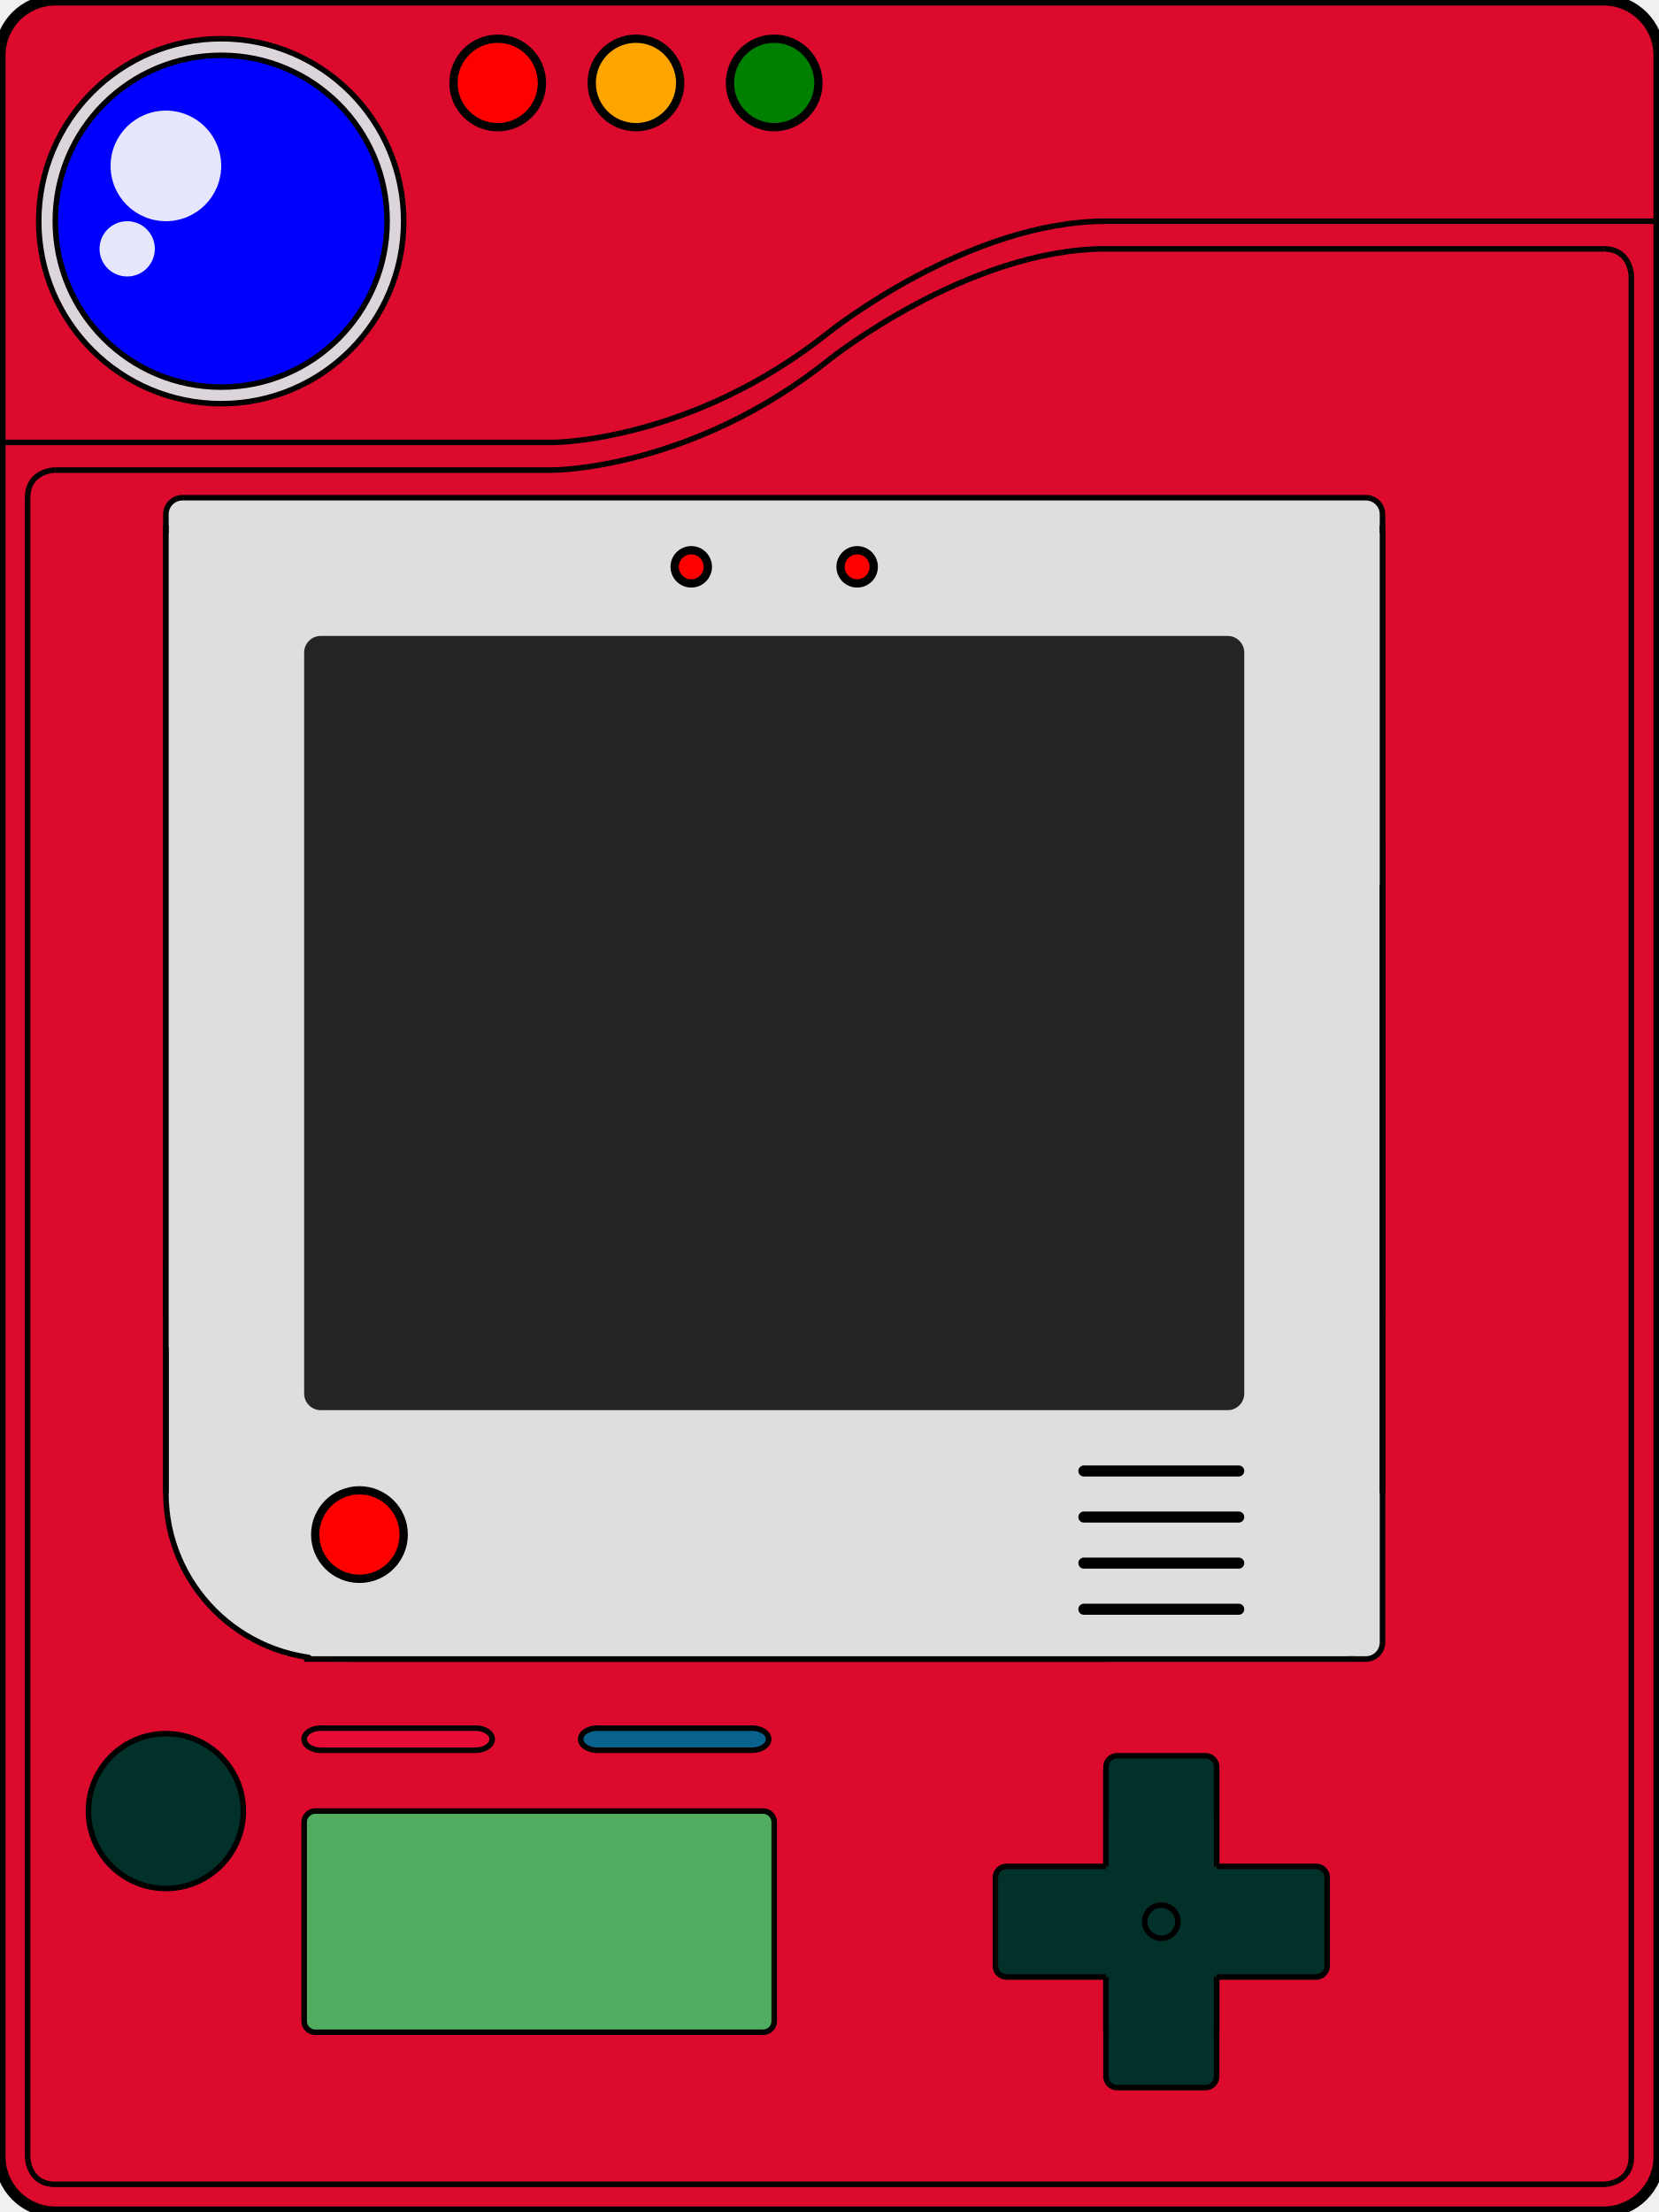
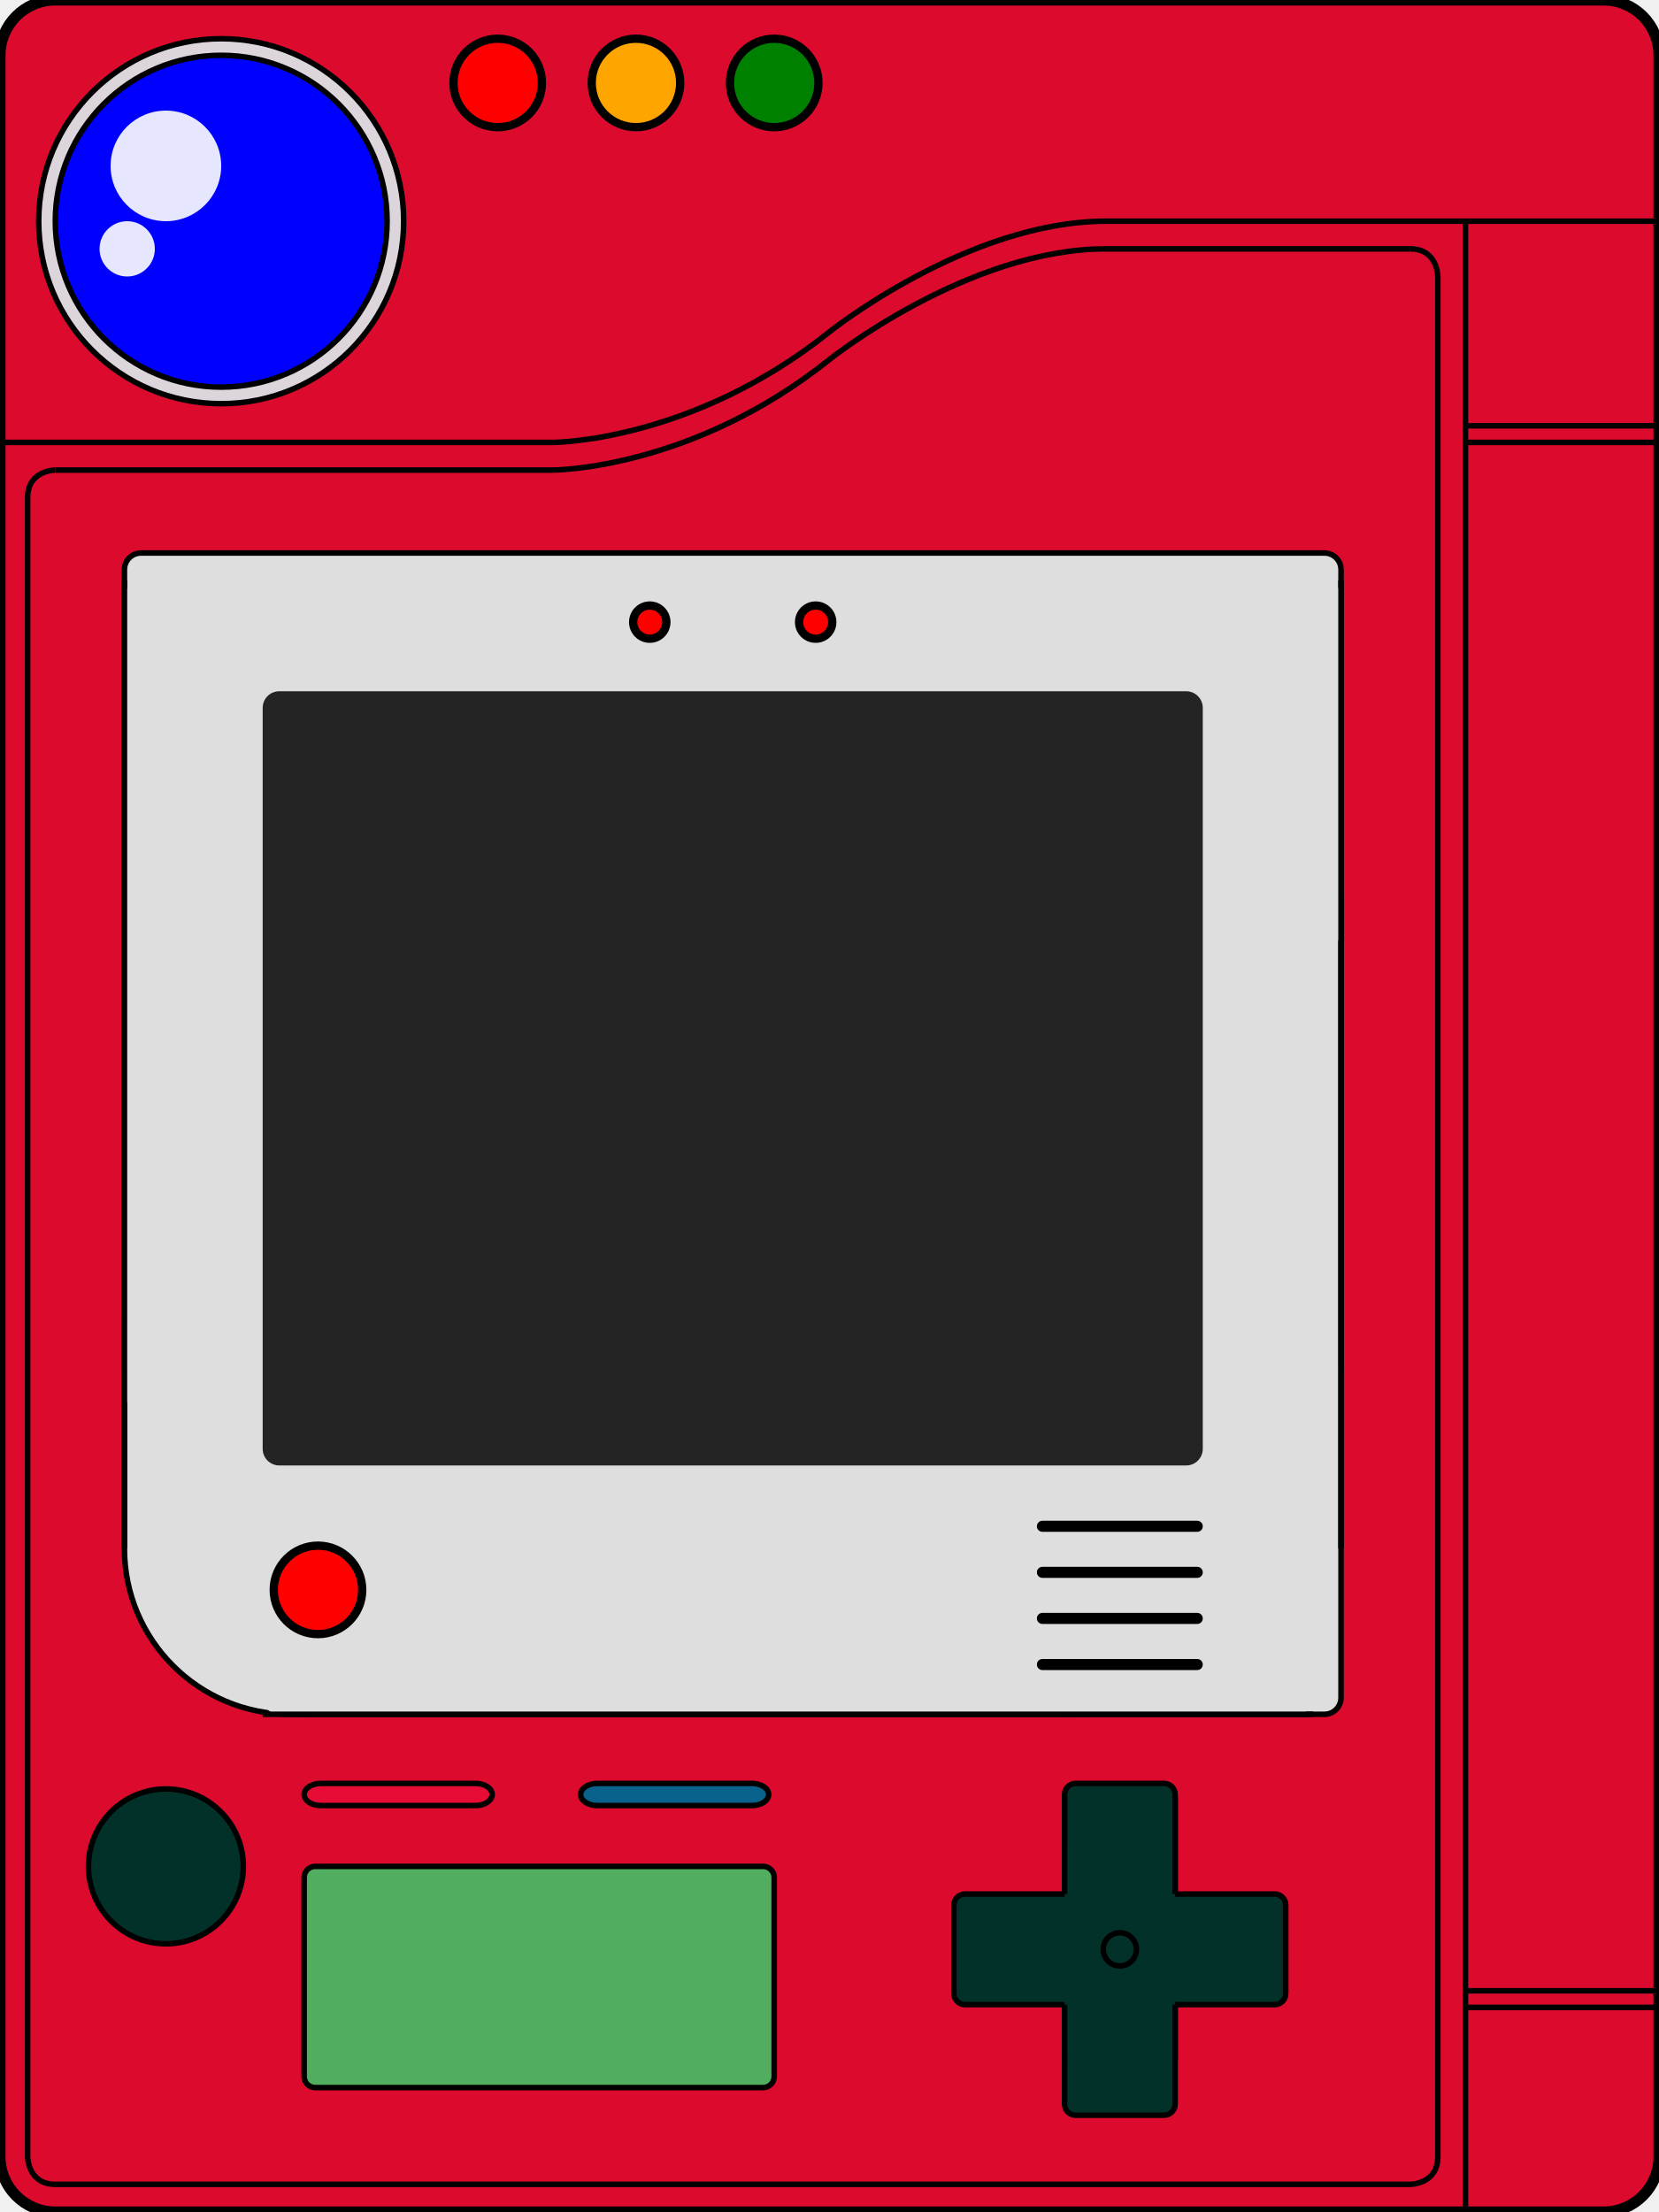
<svg xmlns="http://www.w3.org/2000/svg" xml:space="preserve" viewBox="0 0 300 400">
  <g id="pokedex-body-main">
    <rect width="300" height="400" ry="10" style="fill:rgba(220,10,45,255);stroke-width:2;stroke:rgb(0,0,0)" />
    <circle cx="40" cy="40" r="33" stroke="black" stroke-width="1" fill="rgba(221,213,220,255)" />
    <circle cx="40" cy="40" r="30" stroke="black" stroke-width="1" fill="blue" />
    <circle cx="30" cy="30" r="10" fill="white" fill-opacity="0.9" />
    <circle cx="23" cy="45" r="5" fill="white" fill-opacity="0.9" />
    <circle cx="90" cy="15" r="8" stroke="black" stroke-width="1.5" fill="red" />
    <circle cx="115" cy="15" r="8" stroke="black" stroke-width="1.5" fill="orange" />
    <circle cx="140" cy="15" r="8" stroke="black" stroke-width="1.5" fill="green" />
    <path d="M0,80 L100,80 M100,80 S125 80 150,60 M150,60 S175 40 200,40 M200,40 L300,40" stroke="black" fill="none" stroke-width="1" />
  </g>
  <g id="pokedex-body-inner-frame">
-     <path d="M10,85 L100,85 M100,85 S125 85 150,65 M150,65 S175 45 200,45 M200,45 L290,45" stroke="black" fill="none" stroke-width="1" />
-     <path d="M10,85 S5 85 5,90 L5,390 M5,390 S5 395 10,395 L290,395 M290,395 S295 395 295,390 L295,50 M295,50 S295 45 290,45" stroke="black" fill="none" stroke-width="1" />
+     <path d="M10,85 L100,85 M100,85 S125 85 150,65 M150,65 S175 45 200,45 M200,45 L255,45" stroke="black" fill="none" stroke-width="1" />
+     <path d="M10,85 S5 85 5,90 L5,390 M5,390 S5 395 10,395 L255,395 M255,395 S260 395 260,390 L260,50 M260,50 S260 45 255,45" stroke="black" fill="none" stroke-width="1" />
  </g>
-   <g id="pokedex-body-inner-panel">
-     <rect width="200" height="100" y="200" x="30" ry="30" fill="rgba(222,222,222,255)" stroke="black" stroke-width="1" />
-     <rect width="220" height="150" y="90" x="30" ry="3" fill="rgba(222,222,222,255)" stroke="black" stroke-width="1" />
-     <rect width="220" height="150" y="95" x="30" ry="3" fill="rgba(222,222,222,255)" />
-     <rect width="190" height="150" y="150" x="60" ry="3" fill="rgba(222,222,222,255)" stroke="black" stroke-width="1" />
-     <rect width="190" height="150" y="150" x="55" ry="3" fill="rgba(222,222,222,255)" />
-     <rect width="200" height="50" y="110" x="50" fill="rgba(222,222,222,255)" />
-     <rect width="170" height="140" y="115" x="55" ry="3" fill="rgba(36,36,36,255)" />
-     <line x1="30" y1="95" x2="30" y2="270" stroke="black" fill="none" stroke-width="1" />
-     <line x1="250" y1="95" x2="250" y2="270" stroke="black" fill="none" stroke-width="1" />
-     <line x1="245" y1="300" x2="55" y2="300" stroke="black" fill="none" stroke-width="1" />
-     <circle cx="65" cy="277.5" r="8" stroke="black" stroke-width="1.5" fill="red" />
-     <circle cx="125" cy="102.5" r="3" stroke="black" stroke-width="1.5" fill="red" />
-     <circle cx="155" cy="102.5" r="3" stroke="black" stroke-width="1.5" fill="red" />
-     <rect width="30" height="2" y="265" x="195" ry="1" />
-     <rect width="30" height="2" y="273.33" x="195" ry="1" />
-     <rect width="30" height="2" y="281.66" x="195" ry="1" />
-     <rect width="30" height="2" y="290" x="195" ry="1" />
+   <g id="pokedex-body-hinge">
+     <line x1="265" y1="40" x2="265" y2="400" stroke="black" stroke-width="1" />
+     <line x1="265" y1="80" x2="300" y2="80" stroke="black" stroke-width="1" />
+     <line x1="265" y1="77" x2="300" y2="77" stroke="black" stroke-width="1" />
+     <line x1="265" y1="360" x2="300" y2="360" stroke="black" stroke-width="1" />
+     <line x1="265" y1="363" x2="300" y2="363" stroke="black" stroke-width="1" />
  </g>
-   <g id="pokedex-body-dpad">
-     <rect width="20" height="60" y="317.5" x="200" ry="2" fill="rgba(2,49,41,255)" stroke="black" stroke-width="1" />
-     <rect width="60" height="20" y="337.5" x="180" ry="2" fill="rgba(2,49,41,255)" stroke="black" stroke-width="1" />
-     <rect width="20" height="40" y="327.5" x="200" ry="2" fill="rgba(2,49,41,255)" />
-     <circle cx="210" cy="347.5" r="3" fill="rgba(2,49,41,255)" stroke="black" />
-     <line x1="200" y1="320" x2="200" y2="337.5" stroke="black" fill="none" stroke-width="1" />
-     <line x1="220" y1="320" x2="220" y2="337.5" stroke="black" fill="none" stroke-width="1" />
-     <line x1="200" y1="357.5" x2="200" y2="367.5" stroke="black" fill="none" stroke-width="1" />
-     <line x1="220" y1="357.5" x2="220" y2="367.5" stroke="black" fill="none" stroke-width="1" />
-   </g>
-   <g id="pokedex-body-bottom-screen">
-     <rect width="85" height="40" y="327.5" x="55" ry="2" fill="rgba(81,173,96,255)" stroke="black" stroke-width="1" />
-   </g>
-   <g id="pokedex-body-bottom-buttons">
-     <rect width="34" height="4" y="312.5" x="55" ry="3" fill="rgba(230,12,54,255)" stroke="black" stroke-width="1" />
-     <rect width="34" height="4" y="312.5" x="105" ry="3" fill="rgba(9,98,139,255)" stroke="black" stroke-width="1" />
-   </g>
-   <g id="pokedex-body-bottom-circle">
-     <circle cx="30" cy="327.5" r="14" fill="rgba(2,49,41,255)" stroke="black" stroke-width="1" />
+   <g id="pokedex-body-inner-container" transform="translate(0,10)">
+     <g id="pokedex-body-inner-panel" transform="translate(-7.5,0)">
+       <rect width="200" height="100" y="200" x="30" ry="30" fill="rgba(222,222,222,255)" stroke="black" stroke-width="1" />
+       <rect width="220" height="150" y="90" x="30" ry="3" fill="rgba(222,222,222,255)" stroke="black" stroke-width="1" />
+       <rect width="220" height="150" y="95" x="30" ry="3" fill="rgba(222,222,222,255)" />
+       <rect width="190" height="150" y="150" x="60" ry="3" fill="rgba(222,222,222,255)" stroke="black" stroke-width="1" />
+       <rect width="190" height="150" y="150" x="55" ry="3" fill="rgba(222,222,222,255)" />
+       <rect width="200" height="50" y="110" x="50" fill="rgba(222,222,222,255)" />
+       <rect width="170" height="140" y="115" x="55" ry="3" fill="rgba(36,36,36,255)" />
+       <line x1="30" y1="95" x2="30" y2="270" stroke="black" fill="none" stroke-width="1" />
+       <line x1="250" y1="95" x2="250" y2="270" stroke="black" fill="none" stroke-width="1" />
+       <line x1="245" y1="300" x2="55" y2="300" stroke="black" fill="none" stroke-width="1" />
+       <circle cx="65" cy="277.5" r="8" stroke="black" stroke-width="1.5" fill="red" />
+       <circle cx="125" cy="102.5" r="3" stroke="black" stroke-width="1.5" fill="red" />
+       <circle cx="155" cy="102.5" r="3" stroke="black" stroke-width="1.5" fill="red" />
+       <rect width="30" height="2" y="265" x="195" ry="1" />
+       <rect width="30" height="2" y="273.33" x="195" ry="1" />
+       <rect width="30" height="2" y="281.66" x="195" ry="1" />
+       <rect width="30" height="2" y="290" x="195" ry="1" />
+     </g>
+     <g id="pokedex-body-dpad" transform="translate(-7.5,-5)">
+       <rect width="20" height="60" y="317.5" x="200" ry="2" fill="rgba(2,49,41,255)" stroke="black" stroke-width="1" />
+       <rect width="60" height="20" y="337.5" x="180" ry="2" fill="rgba(2,49,41,255)" stroke="black" stroke-width="1" />
+       <rect width="20" height="40" y="327.5" x="200" ry="2" fill="rgba(2,49,41,255)" />
+       <circle cx="210" cy="347.5" r="3" fill="rgba(2,49,41,255)" stroke="black" />
+       <line x1="200" y1="320" x2="200" y2="337.5" stroke="black" fill="none" stroke-width="1" />
+       <line x1="220" y1="320" x2="220" y2="337.5" stroke="black" fill="none" stroke-width="1" />
+       <line x1="200" y1="357.5" x2="200" y2="367.5" stroke="black" fill="none" stroke-width="1" />
+       <line x1="220" y1="357.5" x2="220" y2="367.5" stroke="black" fill="none" stroke-width="1" />
+     </g>
+     <g id="pokedex-body-bottom-screen">
+       <rect width="85" height="40" y="327.5" x="55" ry="2" fill="rgba(81,173,96,255)" stroke="black" stroke-width="1" />
+     </g>
+     <g id="pokedex-body-bottom-buttons">
+       <rect width="34" height="4" y="312.5" x="55" ry="3" fill="rgba(230,12,54,255)" stroke="black" stroke-width="1" />
+       <rect width="34" height="4" y="312.5" x="105" ry="3" fill="rgba(9,98,139,255)" stroke="black" stroke-width="1" />
+     </g>
+     <g id="pokedex-body-bottom-circle">
+       <circle cx="30" cy="327.5" r="14" fill="rgba(2,49,41,255)" stroke="black" stroke-width="1" />
+     </g>
  </g>
</svg>
